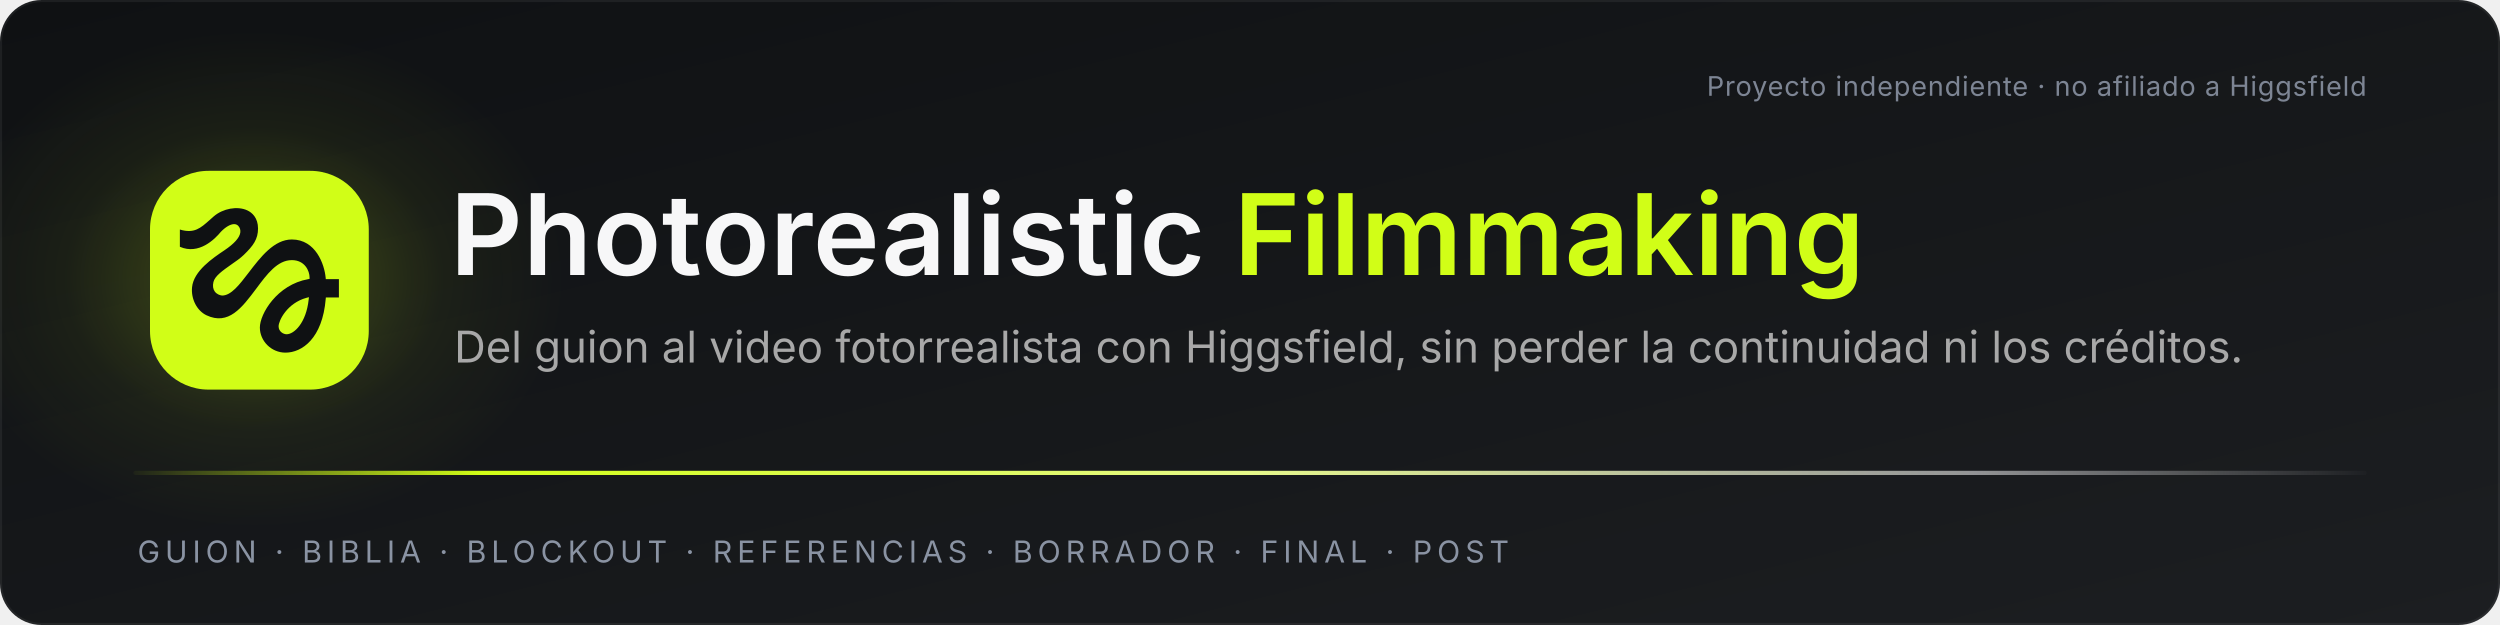
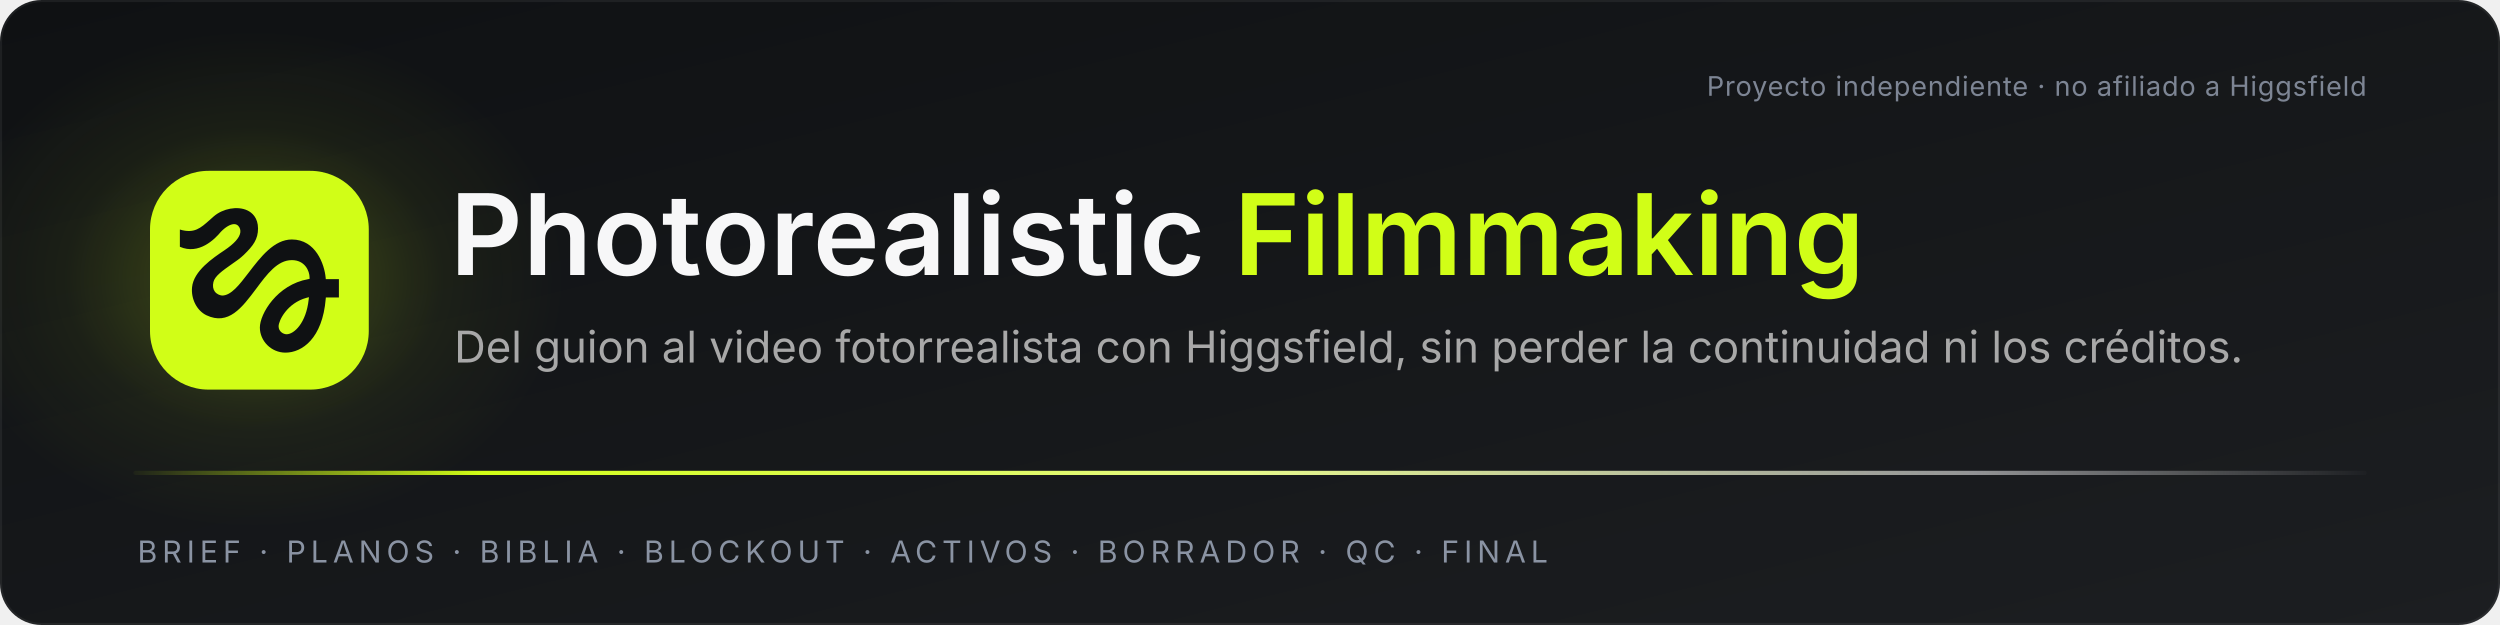
<svg xmlns="http://www.w3.org/2000/svg" width="1200" height="300" viewBox="0 0 1200 300" role="img" aria-labelledby="t d" font-family="'Segoe UI', Inter, -apple-system, Helvetica, Arial, sans-serif">
  <defs>
    <linearGradient id="fondo" x1="0" y1="0" x2="1" y2="1">
      <stop offset="0" stop-color="#0F1113" />
      <stop offset="1" stop-color="#1C1E21" />
    </linearGradient>
    <radialGradient id="halo" cx="0.5" cy="0.5" r="0.5">
      <stop offset="0" stop-color="#D1FE17" stop-opacity="0.26" />
      <stop offset="0.6" stop-color="#D1FE17" stop-opacity="0.05" />
      <stop offset="1" stop-color="#D1FE17" stop-opacity="0" />
    </radialGradient>
    <linearGradient id="linea" x1="0" y1="0" x2="1" y2="0">
      <stop offset="0" stop-color="#D1FE17" stop-opacity="0" />
      <stop offset="0.16" stop-color="#D1FE17" />
      <stop offset="0.5" stop-color="#E6F98A" />
      <stop offset="0.82" stop-color="#F7F7F8" stop-opacity="0.55" />
      <stop offset="1" stop-color="#F7F7F8" stop-opacity="0" />
    </linearGradient>
  </defs>
  <rect width="1200" height="300" rx="20" fill="url(#fondo)" />
  <rect x="0.5" y="0.5" width="1199" height="299" rx="19.5" fill="none" stroke="#ffffff" stroke-opacity="0.06" />
  <ellipse cx="122" cy="134" rx="150" ry="120" fill="url(#halo)" />
  <g transform="translate(72 82) scale(0.0775)">
    <rect width="1355" height="1355" rx="363" fill="#D1FE17" />
    <path d="M1088.73 670.726L1087.95 662.156C1080.52 579.906 1026.99 425.16 878.52 425.16C768.341 425.16 685.111 533.914 611.658 629.796C553.046 706.582 502.264 772.452 446.385 772.452C431.533 770.898 412.391 763.49 400.676 746.73C390.125 731.522 387.392 712.035 392.858 688.649C401.448 651.619 450.686 617.315 502.644 580.677C531.161 561.19 560.472 540.529 580.79 520.651C639.402 464.134 669.094 423.205 669.094 357.336C669.094 291.467 632.76 258.716 602.283 244.682C541.331 216.625 451.862 232.994 394.818 282.114C386.227 289.913 377.625 297.31 369.807 304.328C312.371 355.392 273.696 390.086 185 363.571V470.369C302.605 522.216 401.46 423.205 438.97 377.605C467.878 347.592 498.355 330.049 521.024 330.049H522.2C532.359 330.441 540.95 334.34 547.211 341.357C557.37 353.056 561.279 366.699 559.319 381.896C555.018 413.864 521.808 451.273 460.856 492.203C389.352 540.149 269.799 620.444 260.413 721.399C253.379 793.905 290.889 866.4 349.501 894.458C486.247 959.165 569.477 847.684 657.77 729.969C725.365 639.149 789.443 553.01 878.531 553.01C958.625 553.01 988.318 619.271 988.318 660.982V669.173L980.5 670.726C786.318 705.029 680.429 886.67 680.429 970.473C680.429 1054.28 751.541 1126 839.061 1126C941.433 1126 1068.02 1038.69 1088.34 793.123L1089.12 784.162H1170V670.737H1088.73V670.726ZM982.841 796.62C967.216 943.566 891.804 1012.17 846.095 1012.17C825.385 1012.17 796.477 995.021 796.477 963.064C796.477 927.208 850.003 818.454 970.341 786.106L984.409 782.597L982.841 796.632V796.62Z" fill="#0F1113" />
  </g>
  <text x="1136" y="46" font-size="13" fill="#7d8594" text-anchor="end" letter-spacing="0.4">Proyecto independiente · no afiliado a Higgsfield</text>
  <text x="216" y="132" font-size="54" font-weight="600" fill="#F7F7F8" letter-spacing="0.3">Photorealistic <tspan fill="#D1FE17">Filmmaking</tspan>
  </text>
  <text x="218" y="174" font-size="21" fill="#A8A8A8">Del guion al video fotorrealista con Higgsfield, sin perder la continuidad ni los créditos.</text>
  <rect x="64" y="226" width="1072" height="2" rx="1" fill="url(#linea)" />
-   <text x="66" y="270" font-size="14.5" fill="#8a93a3" letter-spacing="2.4">GUION · BIBLIA · BLOCKOUT · REFERENCIAS · BORRADOR · FINAL · POST</text>
+   <text x="66" y="270" font-size="14.5" fill="#8a93a3" letter-spacing="2.4">BRIEF · PLANOS · BIBLIA · BLOCKOUT · ACTIVOS · BORRADOR · QC · FINAL</text>
</svg>
